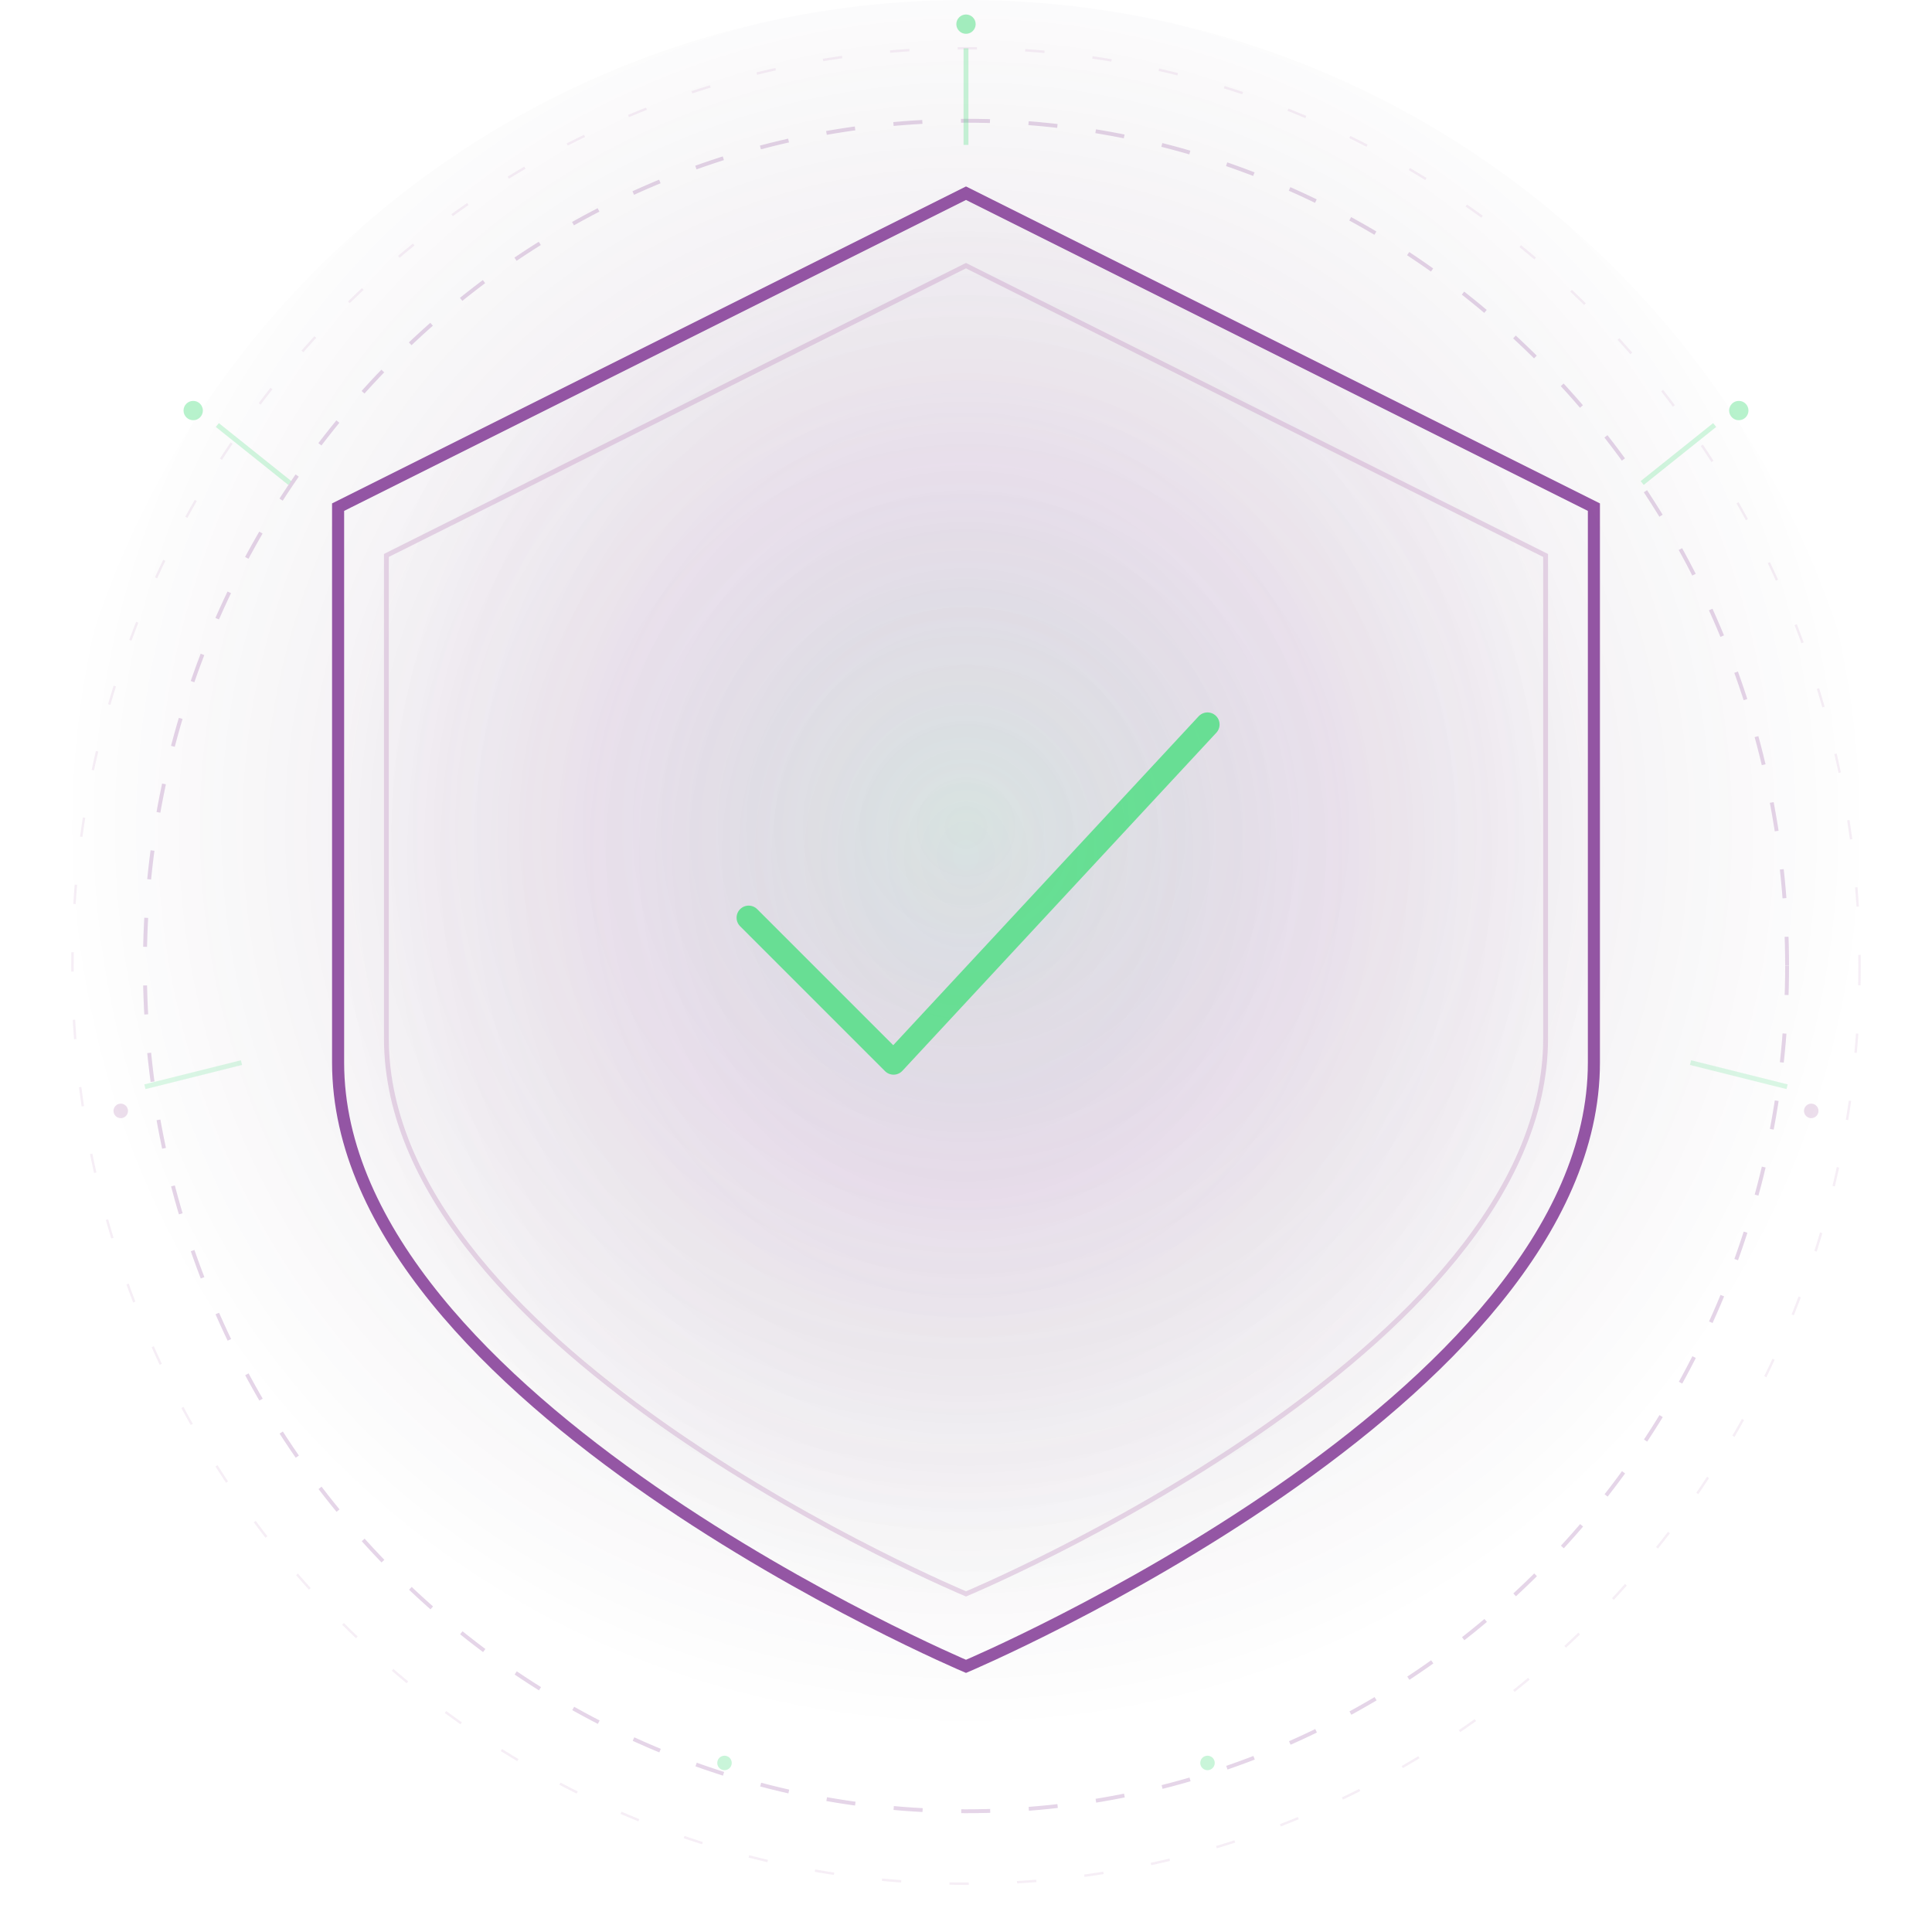
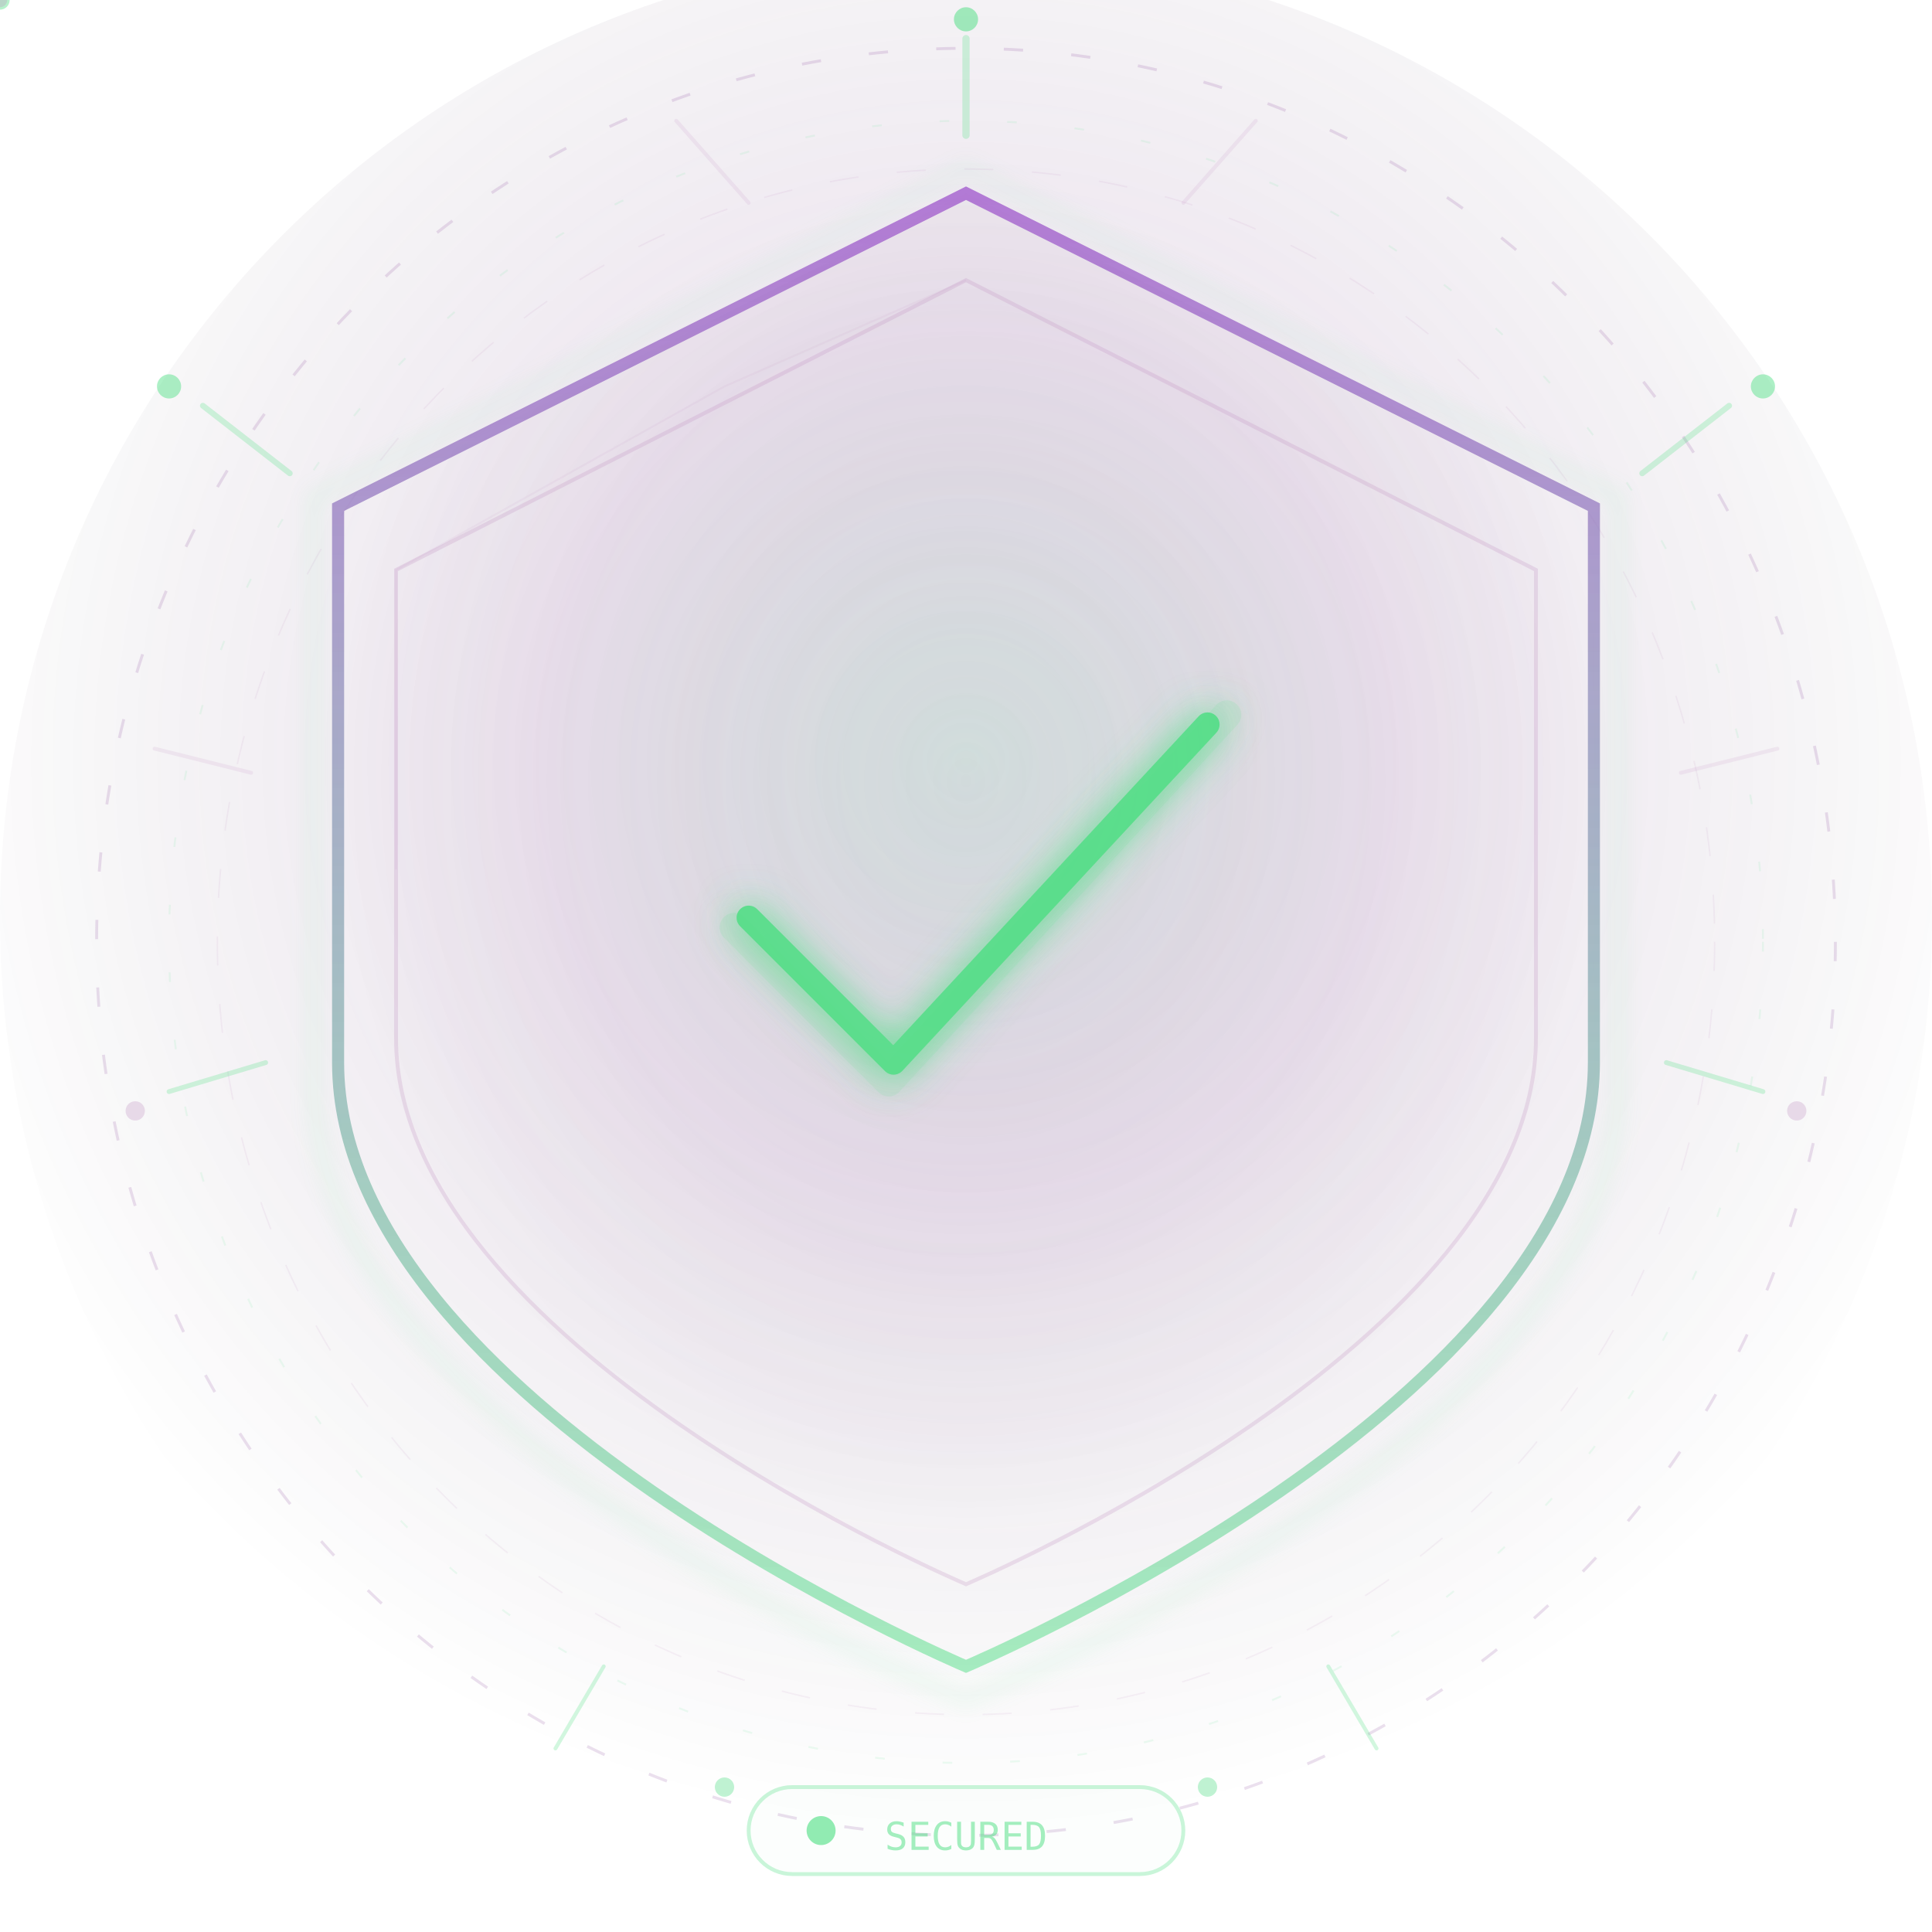
<svg xmlns="http://www.w3.org/2000/svg" viewBox="0 0 400 400" fill="none">
  <defs>
-     <radialGradient id="victoryGlow" cx="50%" cy="45%" r="50%">
-       <stop offset="0%" stop-color="#4ADE80" stop-opacity="0.15" />
-       <stop offset="40%" stop-color="#7B2D8E" stop-opacity="0.1" />
+     <radialGradient id="victoryGlow" cx="50%" cy="42%" r="55%">
+       <stop offset="0%" stop-color="#4ADE80" stop-opacity="0.18" />
+       <stop offset="40%" stop-color="#7B2D8E" stop-opacity="0.12" />
      <stop offset="100%" stop-color="#0a0a14" stop-opacity="0" />
    </radialGradient>
-     <radialGradient id="shieldFill" cx="50%" cy="45%" r="50%">
-       <stop offset="0%" stop-color="#7B2D8E" stop-opacity="0.15" />
+     <radialGradient id="shieldFill" cx="50%" cy="40%" r="50%">
+       <stop offset="0%" stop-color="#7B2D8E" stop-opacity="0.18" />
      <stop offset="100%" stop-color="#0a0a14" stop-opacity="0" />
    </radialGradient>
+     <linearGradient id="shieldStroke" x1="50%" y1="0%" x2="50%" y2="100%">
+       <stop offset="0%" stop-color="#9B4DCA" stop-opacity="0.9" />
+       <stop offset="100%" stop-color="#4ADE80" stop-opacity="0.6" />
+     </linearGradient>
+     <filter id="successglow" x="-50%" y="-50%" width="200%" height="200%">
+       <feGaussianBlur stdDeviation="4" result="blur" />
+       <feComposite in="SourceGraphic" in2="blur" operator="over" />
+     </filter>
+     <filter id="burstglow" x="-50%" y="-50%" width="200%" height="200%">
+       <feGaussianBlur stdDeviation="2" />
+     </filter>
  </defs>
-   <ellipse cx="200" cy="190" rx="190" ry="190" fill="url(#victoryGlow)" />
-   <path d="M200 40 L330 105 L330 220 C330 290 200 345 200 345 C200 345 70 290 70 220 L70 105 Z" stroke="#7B2D8E" stroke-width="2.5" opacity="0.8" fill="url(#shieldFill)" />
-   <path d="M200 55 L320 115 L320 215 C320 280 200 330 200 330 C200 330 80 280 80 215 L80 115 Z" stroke="#C090C0" stroke-width="1" opacity="0.35" />
-   <path d="M155 190 L185 220 L250 150" stroke="#4ADE80" stroke-width="5" stroke-linecap="round" stroke-linejoin="round" opacity="0.8" />
-   <ellipse cx="200" cy="200" rx="170" ry="175" stroke="#7B2D8E" stroke-width="0.8" opacity="0.2" stroke-dasharray="6 8" />
-   <ellipse cx="200" cy="200" rx="185" ry="190" stroke="#C090C0" stroke-width="0.5" opacity="0.15" stroke-dasharray="4 10" />
-   <line x1="200" y1="30" x2="200" y2="10" stroke="#4ADE80" stroke-width="1" opacity="0.3" />
-   <line x1="340" y1="100" x2="355" y2="88" stroke="#4ADE80" stroke-width="1" opacity="0.25" />
-   <line x1="60" y1="100" x2="45" y2="88" stroke="#4ADE80" stroke-width="1" opacity="0.25" />
-   <line x1="350" y1="220" x2="370" y2="225" stroke="#4ADE80" stroke-width="1" opacity="0.2" />
-   <line x1="50" y1="220" x2="30" y2="225" stroke="#4ADE80" stroke-width="1" opacity="0.2" />
-   <circle cx="200" cy="5" r="2" fill="#4ADE80" opacity="0.5" />
-   <circle cx="360" cy="85" r="2" fill="#4ADE80" opacity="0.4" />
-   <circle cx="40" cy="85" r="2" fill="#4ADE80" opacity="0.4" />
-   <circle cx="375" cy="230" r="1.5" fill="#C090C0" opacity="0.3" />
-   <circle cx="25" cy="230" r="1.5" fill="#C090C0" opacity="0.3" />
-   <circle cx="150" cy="365" r="1.5" fill="#4ADE80" opacity="0.3" />
-   <circle cx="250" cy="365" r="1.5" fill="#4ADE80" opacity="0.3" />
+   <ellipse cx="200" cy="190" rx="200" ry="200" fill="url(#victoryGlow)" />
+   <ellipse cx="200" cy="195" rx="180" ry="185" stroke="#7B2D8E" stroke-width="0.6" opacity="0.15" stroke-dasharray="4 10" />
+   <ellipse cx="200" cy="195" rx="165" ry="170" stroke="#4ADE80" stroke-width="0.4" opacity="0.1" stroke-dasharray="2 12" />
+   <ellipse cx="200" cy="195" rx="155" ry="160" stroke="#C090C0" stroke-width="0.3" opacity="0.12" stroke-dasharray="6 8">
+     <animateTransform attributeName="transform" type="rotate" from="0 200 195" to="360 200 195" dur="40s" repeatCount="indefinite" />
+   </ellipse>
+   <path d="M200 35 L335 103 L335 225 C335 298 200 352 200 352 C200 352 65 298 65 225 L65 103 Z" stroke="#4ADE80" stroke-width="3" opacity="0.08" filter="url(#burstglow)" />
+   <path d="M200 40 L330 105 L330 220 C330 290 200 345 200 345 C200 345 70 290 70 220 L70 105 Z" stroke="url(#shieldStroke)" stroke-width="2.5" opacity="0.8" fill="url(#shieldFill)" />
+   <path d="M200 58 L318 118 L318 215 C318 278 200 328 200 328 C200 328 82 278 82 215 L82 118 Z" stroke="#C090C0" stroke-width="0.8" opacity="0.25" />
+   <path d="M200 58 L150 80 L82 118 L82 180" stroke="#C090C0" stroke-width="0.4" opacity="0.1" fill="none" />
+   <path d="M152 192 L184 224 L254 148" stroke="#4ADE80" stroke-width="6" stroke-linecap="round" stroke-linejoin="round" opacity="0.15" filter="url(#successglow)" />
+   <path d="M155 190 L185 220 L250 150" stroke="#4ADE80" stroke-width="5" stroke-linecap="round" stroke-linejoin="round" opacity="0.85" filter="url(#successglow)" />
+   <g opacity="0.25">
+     <line x1="200" y1="28" x2="200" y2="8" stroke="#4ADE80" stroke-width="1.5" stroke-linecap="round" />
+     <line x1="340" y1="98" x2="358" y2="84" stroke="#4ADE80" stroke-width="1.2" stroke-linecap="round" />
+     <line x1="60" y1="98" x2="42" y2="84" stroke="#4ADE80" stroke-width="1.2" stroke-linecap="round" />
+     <line x1="345" y1="220" x2="365" y2="226" stroke="#4ADE80" stroke-width="1" stroke-linecap="round" />
+     <line x1="55" y1="220" x2="35" y2="226" stroke="#4ADE80" stroke-width="1" stroke-linecap="round" />
+     <line x1="275" y1="345" x2="285" y2="362" stroke="#4ADE80" stroke-width="0.8" stroke-linecap="round" />
+     <line x1="125" y1="345" x2="115" y2="362" stroke="#4ADE80" stroke-width="0.8" stroke-linecap="round" />
+   </g>
+   <g opacity="0.15">
+     <line x1="245" y1="42" x2="260" y2="25" stroke="#C090C0" stroke-width="0.8" stroke-linecap="round" />
+     <line x1="155" y1="42" x2="140" y2="25" stroke="#C090C0" stroke-width="0.8" stroke-linecap="round" />
+     <line x1="348" y1="160" x2="368" y2="155" stroke="#C090C0" stroke-width="0.8" stroke-linecap="round" />
+     <line x1="52" y1="160" x2="32" y2="155" stroke="#C090C0" stroke-width="0.8" stroke-linecap="round" />
+   </g>
+   <circle cx="200" cy="4" r="2.5" fill="#4ADE80" opacity="0.5">
+     <animate attributeName="opacity" values="0.5;0.2;0.5" dur="2s" repeatCount="indefinite" />
+   </circle>
+   <circle cx="365" cy="80" r="2.5" fill="#4ADE80" opacity="0.45">
+     <animate attributeName="opacity" values="0.45;0.15;0.45" dur="2.5s" repeatCount="indefinite" />
+   </circle>
+   <circle cx="35" cy="80" r="2.5" fill="#4ADE80" opacity="0.45">
+     <animate attributeName="opacity" values="0.45;0.15;0.45" dur="2.5s" begin="0.5s" repeatCount="indefinite" />
+   </circle>
+   <circle cx="372" cy="230" r="2" fill="#C090C0" opacity="0.3">
+     <animate attributeName="opacity" values="0.3;0.1;0.3" dur="3s" repeatCount="indefinite" />
+   </circle>
+   <circle cx="28" cy="230" r="2" fill="#C090C0" opacity="0.3">
+     <animate attributeName="opacity" values="0.3;0.1;0.3" dur="3s" begin="1s" repeatCount="indefinite" />
+   </circle>
+   <circle cx="150" cy="370" r="2" fill="#4ADE80" opacity="0.35" />
+   <circle cx="250" cy="370" r="2" fill="#4ADE80" opacity="0.35" />
+   <circle r="2" fill="#4ADE80" opacity="0.4">
+     <animateMotion dur="15s" repeatCount="indefinite" path="M200,20 A180,180 0 1,1 199,20 Z" />
+   </circle>
+   <circle r="1.5" fill="#C090C0" opacity="0.3">
+     <animateMotion dur="20s" begin="5s" repeatCount="indefinite" path="M200,20 A180,180 0 1,1 199,20 Z" />
+   </circle>
+   <rect x="155" y="370" width="90" height="18" rx="9" stroke="#4ADE80" stroke-width="0.8" opacity="0.3" fill="#4ADE80" fill-opacity="0.05" />
+   <circle cx="170" cy="379" r="3" fill="#4ADE80" opacity="0.6" />
+   <text x="200" y="383" text-anchor="middle" fill="#4ADE80" font-size="8" font-family="monospace" opacity="0.5">SECURED</text>
</svg>
